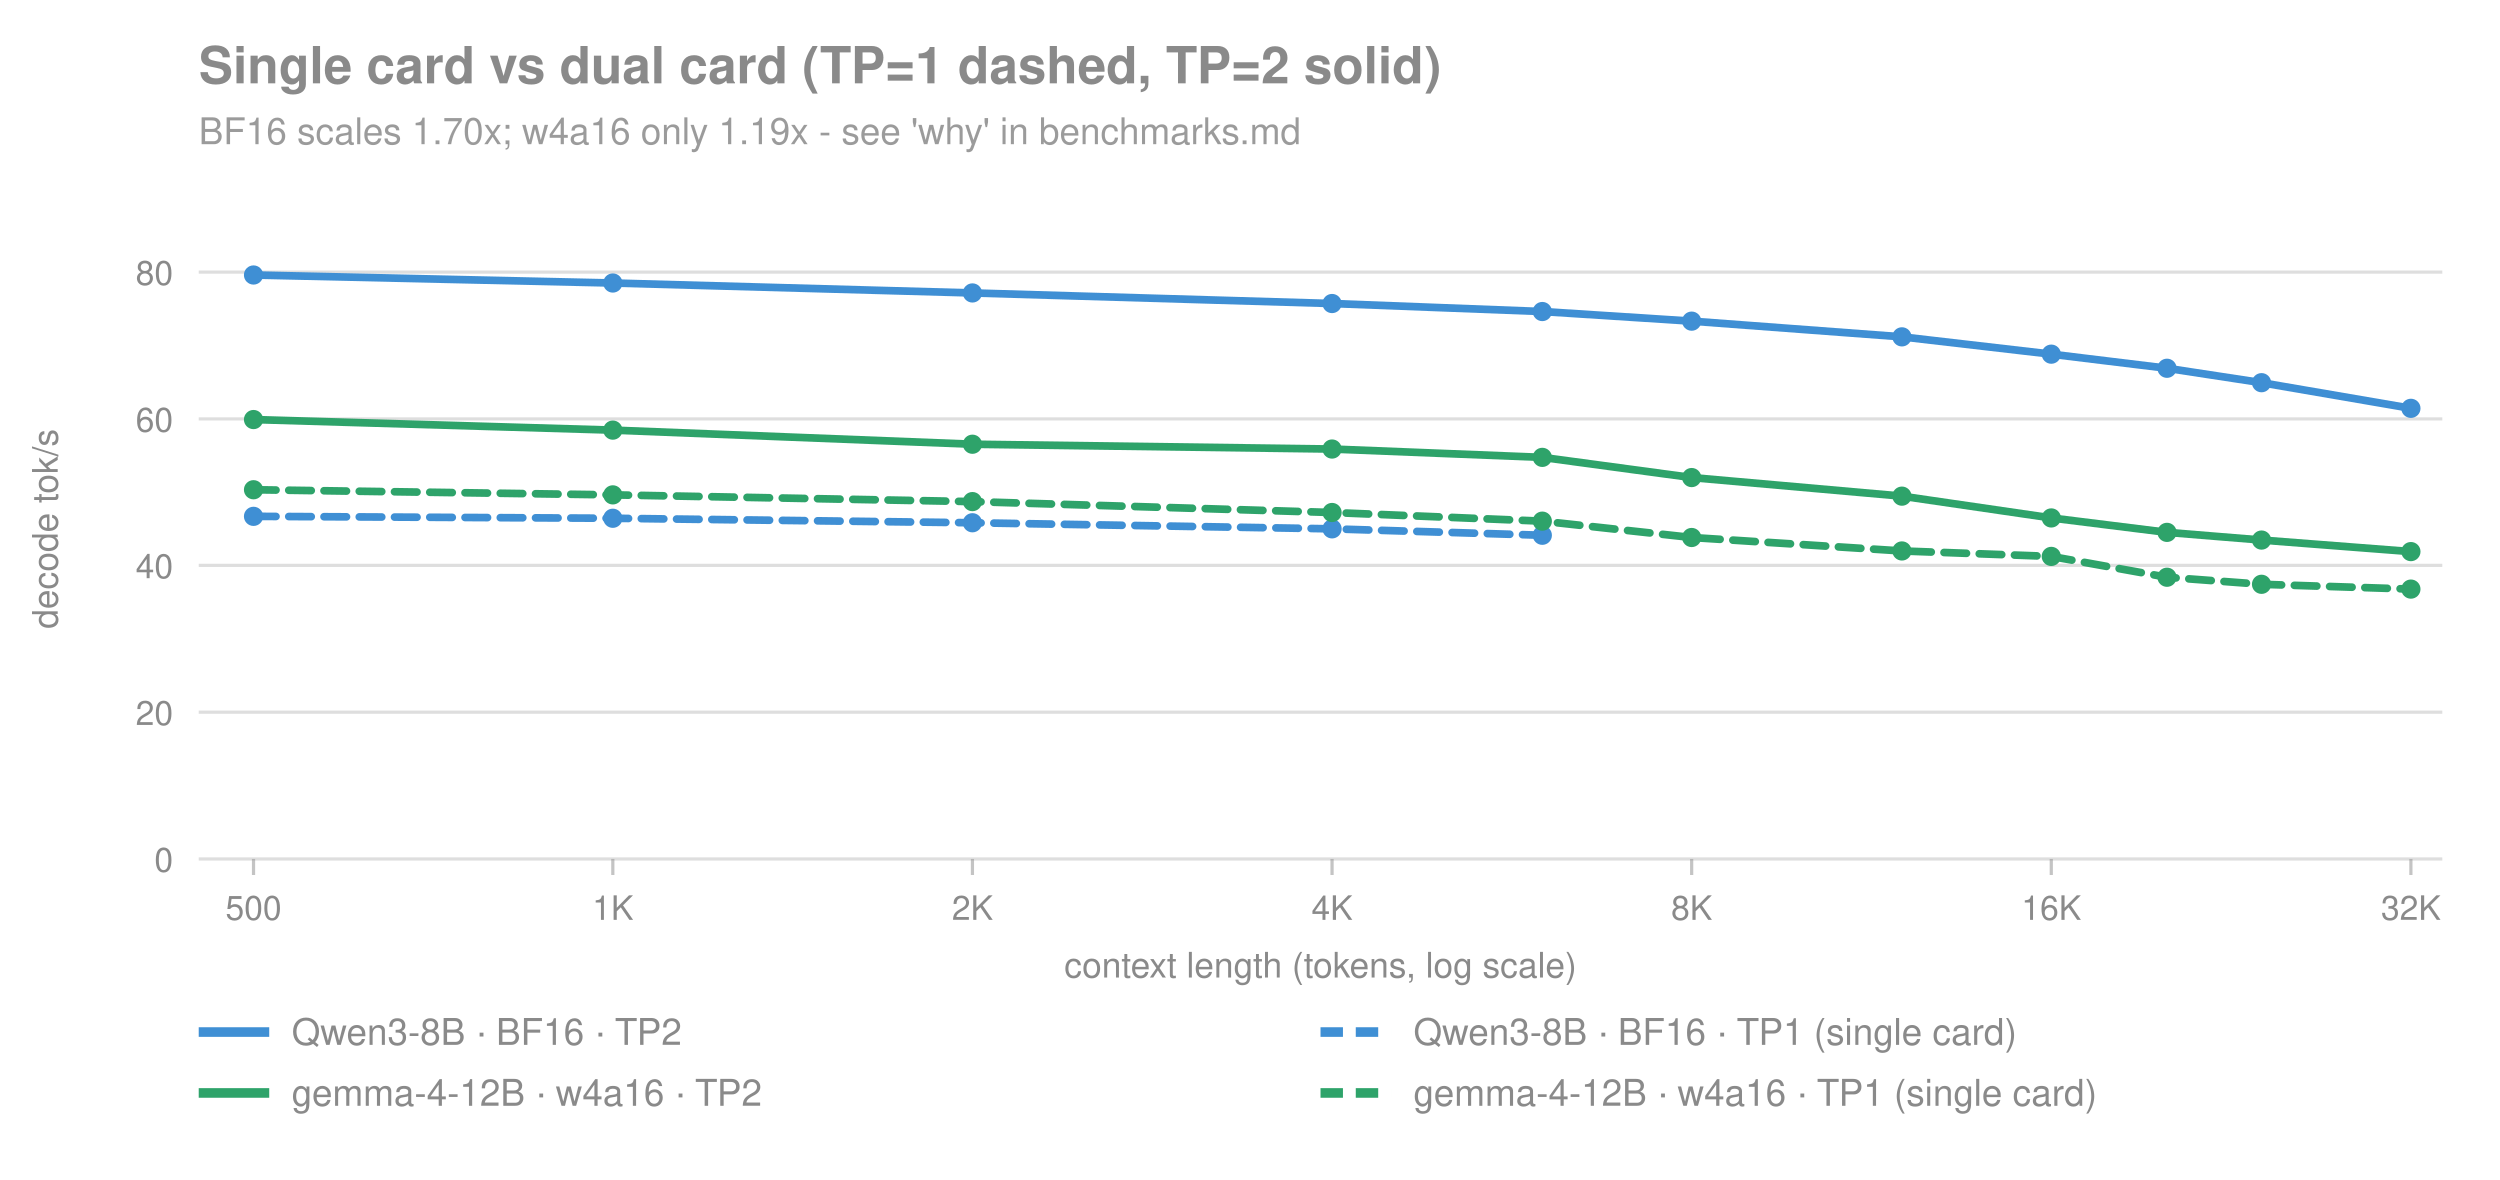
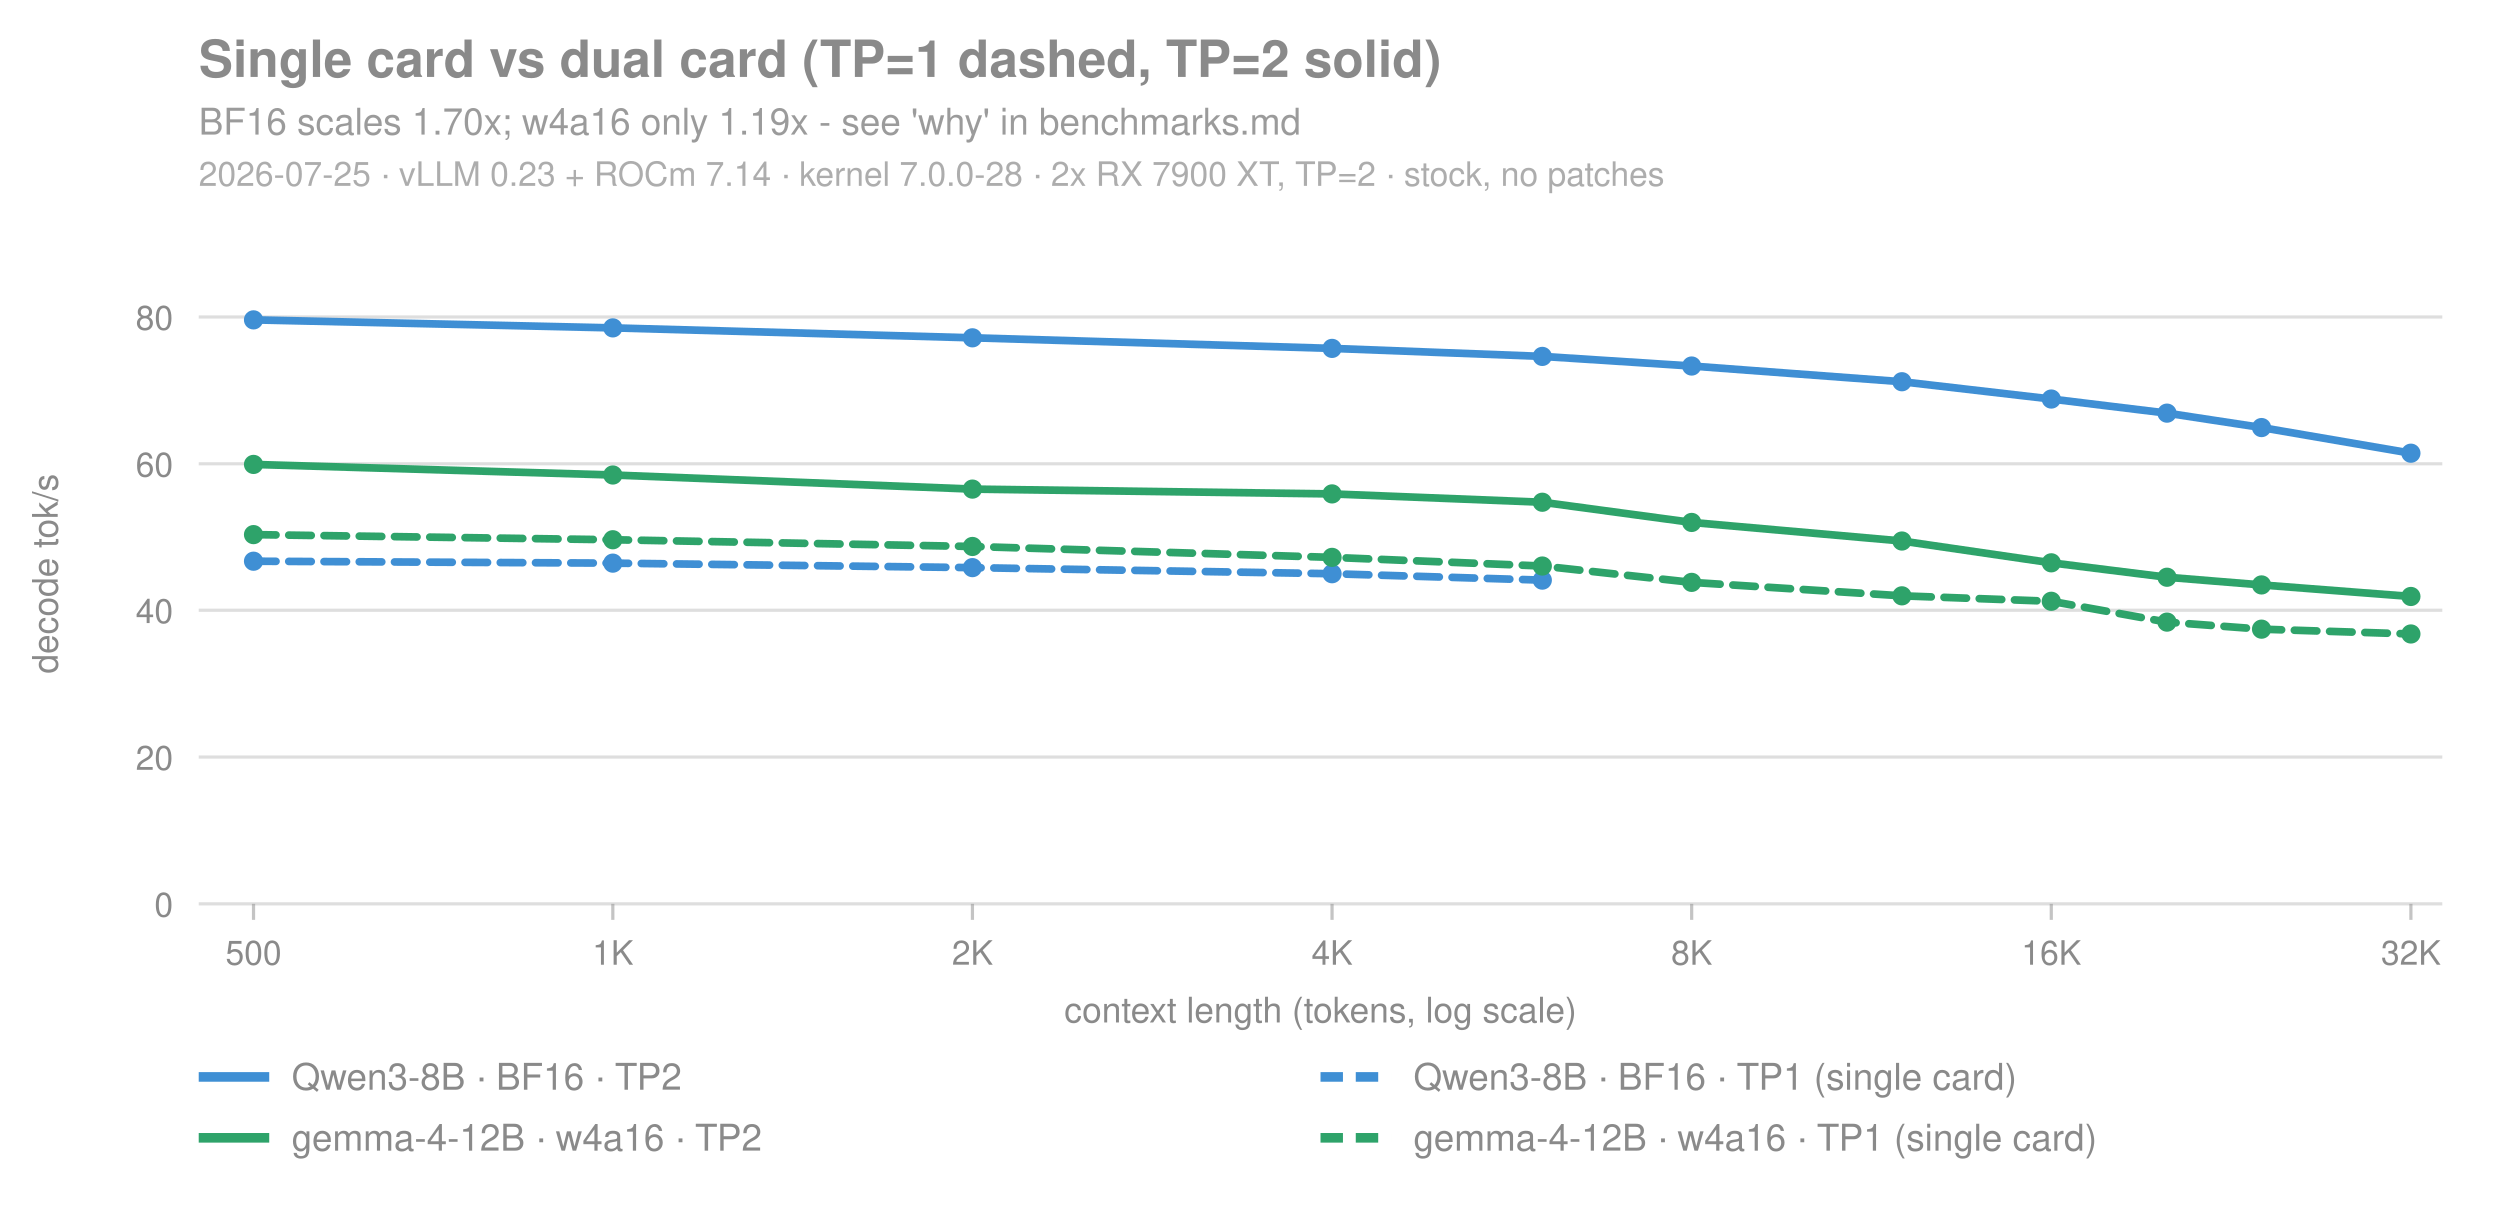
- <svg xmlns="http://www.w3.org/2000/svg" viewBox="0 0 780 368" width="780" height="368" font-family="-apple-system,BlinkMacSystemFont,Segoe UI,Helvetica,Arial,sans-serif">
-   <text x="62" y="26" font-size="16" font-weight="700" fill="#8a8a8a">Single card vs dual card (TP=1 dashed, TP=2 solid)</text>
-   <text x="62" y="45" font-size="11.5" fill="#8a8a8a" opacity=".85">BF16 scales 1.70x; w4a16 only 1.19x - see 'why' in benchmarks.md</text>
-   <line x1="62" y1="268.0" x2="762" y2="268.0" stroke="#8a8a8a" stroke-width="1" opacity=".28" />
-   <text x="54" y="272.0" font-size="10.5" fill="#8a8a8a" text-anchor="end">0</text>
-   <line x1="62" y1="222.2" x2="762" y2="222.2" stroke="#8a8a8a" stroke-width="1" opacity=".28" />
-   <text x="54" y="226.2" font-size="10.5" fill="#8a8a8a" text-anchor="end">20</text>
-   <line x1="62" y1="176.4" x2="762" y2="176.4" stroke="#8a8a8a" stroke-width="1" opacity=".28" />
-   <text x="54" y="180.4" font-size="10.5" fill="#8a8a8a" text-anchor="end">40</text>
-   <line x1="62" y1="130.7" x2="762" y2="130.7" stroke="#8a8a8a" stroke-width="1" opacity=".28" />
-   <text x="54" y="134.7" font-size="10.5" fill="#8a8a8a" text-anchor="end">60</text>
-   <line x1="62" y1="84.9" x2="762" y2="84.9" stroke="#8a8a8a" stroke-width="1" opacity=".28" />
-   <text x="54" y="88.9" font-size="10.5" fill="#8a8a8a" text-anchor="end">80</text>
-   <line x1="79.1" y1="268" x2="79.1" y2="273" stroke="#8a8a8a" stroke-width="1" opacity=".5" />
-   <text x="79.1" y="287" font-size="10.5" fill="#8a8a8a" text-anchor="middle">500</text>
-   <line x1="191.2" y1="268" x2="191.2" y2="273" stroke="#8a8a8a" stroke-width="1" opacity=".5" />
-   <text x="191.2" y="287" font-size="10.5" fill="#8a8a8a" text-anchor="middle">1K</text>
-   <line x1="303.4" y1="268" x2="303.4" y2="273" stroke="#8a8a8a" stroke-width="1" opacity=".5" />
-   <text x="303.4" y="287" font-size="10.5" fill="#8a8a8a" text-anchor="middle">2K</text>
-   <line x1="415.6" y1="268" x2="415.6" y2="273" stroke="#8a8a8a" stroke-width="1" opacity=".5" />
-   <text x="415.6" y="287" font-size="10.5" fill="#8a8a8a" text-anchor="middle">4K</text>
-   <line x1="527.8" y1="268" x2="527.8" y2="273" stroke="#8a8a8a" stroke-width="1" opacity=".5" />
-   <text x="527.8" y="287" font-size="10.5" fill="#8a8a8a" text-anchor="middle">8K</text>
-   <line x1="640.0" y1="268" x2="640.0" y2="273" stroke="#8a8a8a" stroke-width="1" opacity=".5" />
-   <text x="640.0" y="287" font-size="10.5" fill="#8a8a8a" text-anchor="middle">16K</text>
-   <line x1="752.2" y1="268" x2="752.2" y2="273" stroke="#8a8a8a" stroke-width="1" opacity=".5" />
-   <text x="752.2" y="287" font-size="10.5" fill="#8a8a8a" text-anchor="middle">32K</text>
-   <text x="18" y="165" font-size="11" fill="#8a8a8a" text-anchor="middle" transform="rotate(-90 18 165)">decode tok/s</text>
-   <text x="412" y="305" font-size="11" fill="#8a8a8a" text-anchor="middle">context length (tokens, log scale)</text>
-   <polyline points="79.1,85.8 191.2,88.3 303.4,91.4 415.6,94.7 481.2,97.2 527.8,100.2 593.4,105.1 640.0,110.5 676.1,114.9 705.6,119.4 752.2,127.4" fill="none" stroke="#3f8fd4" stroke-width="2.4" stroke-linejoin="round" stroke-linecap="round" />
-   <circle cx="79.1" cy="85.8" r="3" fill="#3f8fd4" />
-   <circle cx="191.2" cy="88.3" r="3" fill="#3f8fd4" />
-   <circle cx="303.4" cy="91.4" r="3" fill="#3f8fd4" />
-   <circle cx="415.6" cy="94.7" r="3" fill="#3f8fd4" />
-   <circle cx="481.2" cy="97.2" r="3" fill="#3f8fd4" />
-   <circle cx="527.8" cy="100.2" r="3" fill="#3f8fd4" />
-   <circle cx="593.4" cy="105.1" r="3" fill="#3f8fd4" />
-   <circle cx="640.0" cy="110.5" r="3" fill="#3f8fd4" />
-   <circle cx="676.1" cy="114.9" r="3" fill="#3f8fd4" />
-   <circle cx="705.6" cy="119.4" r="3" fill="#3f8fd4" />
-   <circle cx="752.2" cy="127.4" r="3" fill="#3f8fd4" />
-   <polyline points="79.1,161.1 191.2,161.7 303.4,163.1 415.6,165.0 481.2,167.0" fill="none" stroke="#3f8fd4" stroke-width="2.4" stroke-linejoin="round" stroke-linecap="round" stroke-dasharray="7 4" />
-   <circle cx="79.1" cy="161.1" r="3" fill="#3f8fd4" />
-   <circle cx="191.2" cy="161.7" r="3" fill="#3f8fd4" />
-   <circle cx="303.4" cy="163.1" r="3" fill="#3f8fd4" />
-   <circle cx="415.6" cy="165.0" r="3" fill="#3f8fd4" />
-   <circle cx="481.2" cy="167.0" r="3" fill="#3f8fd4" />
-   <polyline points="79.1,130.9 191.2,134.2 303.4,138.6 415.6,140.1 481.2,142.7 527.8,149.0 593.4,154.8 640.0,161.6 676.1,166.1 705.6,168.5 752.2,172.1" fill="none" stroke="#2ea36a" stroke-width="2.4" stroke-linejoin="round" stroke-linecap="round" />
-   <circle cx="79.1" cy="130.9" r="3" fill="#2ea36a" />
-   <circle cx="191.2" cy="134.2" r="3" fill="#2ea36a" />
-   <circle cx="303.4" cy="138.6" r="3" fill="#2ea36a" />
-   <circle cx="415.6" cy="140.1" r="3" fill="#2ea36a" />
-   <circle cx="481.2" cy="142.7" r="3" fill="#2ea36a" />
-   <circle cx="527.8" cy="149.0" r="3" fill="#2ea36a" />
-   <circle cx="593.4" cy="154.8" r="3" fill="#2ea36a" />
-   <circle cx="640.0" cy="161.6" r="3" fill="#2ea36a" />
-   <circle cx="676.1" cy="166.1" r="3" fill="#2ea36a" />
-   <circle cx="705.6" cy="168.5" r="3" fill="#2ea36a" />
-   <circle cx="752.2" cy="172.1" r="3" fill="#2ea36a" />
-   <polyline points="79.1,152.8 191.2,154.4 303.4,156.5 415.6,159.9 481.2,162.6 527.8,167.7 593.4,171.9 640.0,173.6 676.1,180.1 705.6,182.3 752.2,183.8" fill="none" stroke="#2ea36a" stroke-width="2.4" stroke-linejoin="round" stroke-linecap="round" stroke-dasharray="7 4" />
-   <circle cx="79.1" cy="152.8" r="3" fill="#2ea36a" />
-   <circle cx="191.2" cy="154.4" r="3" fill="#2ea36a" />
-   <circle cx="303.4" cy="156.5" r="3" fill="#2ea36a" />
-   <circle cx="415.6" cy="159.9" r="3" fill="#2ea36a" />
-   <circle cx="481.2" cy="162.6" r="3" fill="#2ea36a" />
-   <circle cx="527.8" cy="167.7" r="3" fill="#2ea36a" />
-   <circle cx="593.4" cy="171.9" r="3" fill="#2ea36a" />
-   <circle cx="640.0" cy="173.6" r="3" fill="#2ea36a" />
+ <svg xmlns="http://www.w3.org/2000/svg" viewBox="0 0 780 382" width="780" height="382" font-family="-apple-system,BlinkMacSystemFont,Segoe UI,Helvetica,Arial,sans-serif">
+   <text x="62" y="24" font-size="16" font-weight="700" fill="#8a8a8a">Single card vs dual card (TP=1 dashed, TP=2 solid)</text>
+   <text x="62" y="42" font-size="11.5" fill="#8a8a8a" opacity=".85">BF16 scales 1.70x; w4a16 only 1.19x - see 'why' in benchmarks.md</text>
+   <text x="62" y="58" font-size="10.5" fill="#8a8a8a" opacity=".7">2026-07-25 · vLLM 0.23 + ROCm 7.14 · kernel 7.0.0-28 · 2x RX 7900 XT, TP=2 · stock, no patches</text>
+   <line x1="62" y1="282.0" x2="762" y2="282.0" stroke="#8a8a8a" stroke-width="1" opacity=".28" />
+   <text x="54" y="286.0" font-size="10.5" fill="#8a8a8a" text-anchor="end">0</text>
+   <line x1="62" y1="236.2" x2="762" y2="236.2" stroke="#8a8a8a" stroke-width="1" opacity=".28" />
+   <text x="54" y="240.2" font-size="10.5" fill="#8a8a8a" text-anchor="end">20</text>
+   <line x1="62" y1="190.4" x2="762" y2="190.4" stroke="#8a8a8a" stroke-width="1" opacity=".28" />
+   <text x="54" y="194.4" font-size="10.5" fill="#8a8a8a" text-anchor="end">40</text>
+   <line x1="62" y1="144.7" x2="762" y2="144.7" stroke="#8a8a8a" stroke-width="1" opacity=".28" />
+   <text x="54" y="148.7" font-size="10.5" fill="#8a8a8a" text-anchor="end">60</text>
+   <line x1="62" y1="98.9" x2="762" y2="98.9" stroke="#8a8a8a" stroke-width="1" opacity=".28" />
+   <text x="54" y="102.9" font-size="10.5" fill="#8a8a8a" text-anchor="end">80</text>
+   <line x1="79.1" y1="282" x2="79.1" y2="287" stroke="#8a8a8a" stroke-width="1" opacity=".5" />
+   <text x="79.1" y="301" font-size="10.5" fill="#8a8a8a" text-anchor="middle">500</text>
+   <line x1="191.2" y1="282" x2="191.2" y2="287" stroke="#8a8a8a" stroke-width="1" opacity=".5" />
+   <text x="191.2" y="301" font-size="10.5" fill="#8a8a8a" text-anchor="middle">1K</text>
+   <line x1="303.4" y1="282" x2="303.4" y2="287" stroke="#8a8a8a" stroke-width="1" opacity=".5" />
+   <text x="303.4" y="301" font-size="10.5" fill="#8a8a8a" text-anchor="middle">2K</text>
+   <line x1="415.6" y1="282" x2="415.6" y2="287" stroke="#8a8a8a" stroke-width="1" opacity=".5" />
+   <text x="415.6" y="301" font-size="10.5" fill="#8a8a8a" text-anchor="middle">4K</text>
+   <line x1="527.8" y1="282" x2="527.8" y2="287" stroke="#8a8a8a" stroke-width="1" opacity=".5" />
+   <text x="527.8" y="301" font-size="10.5" fill="#8a8a8a" text-anchor="middle">8K</text>
+   <line x1="640.0" y1="282" x2="640.0" y2="287" stroke="#8a8a8a" stroke-width="1" opacity=".5" />
+   <text x="640.0" y="301" font-size="10.5" fill="#8a8a8a" text-anchor="middle">16K</text>
+   <line x1="752.2" y1="282" x2="752.2" y2="287" stroke="#8a8a8a" stroke-width="1" opacity=".5" />
+   <text x="752.2" y="301" font-size="10.5" fill="#8a8a8a" text-anchor="middle">32K</text>
+   <text x="18" y="179" font-size="11" fill="#8a8a8a" text-anchor="middle" transform="rotate(-90 18 179)">decode tok/s</text>
+   <text x="412" y="319" font-size="11" fill="#8a8a8a" text-anchor="middle">context length (tokens, log scale)</text>
+   <polyline points="79.1,99.8 191.2,102.3 303.4,105.4 415.6,108.7 481.2,111.2 527.8,114.2 593.4,119.1 640.0,124.5 676.1,128.9 705.6,133.4 752.2,141.4" fill="none" stroke="#3f8fd4" stroke-width="2.4" stroke-linejoin="round" stroke-linecap="round" />
+   <circle cx="79.1" cy="99.8" r="3" fill="#3f8fd4" />
+   <circle cx="191.2" cy="102.3" r="3" fill="#3f8fd4" />
+   <circle cx="303.4" cy="105.4" r="3" fill="#3f8fd4" />
+   <circle cx="415.6" cy="108.7" r="3" fill="#3f8fd4" />
+   <circle cx="481.2" cy="111.2" r="3" fill="#3f8fd4" />
+   <circle cx="527.8" cy="114.2" r="3" fill="#3f8fd4" />
+   <circle cx="593.4" cy="119.1" r="3" fill="#3f8fd4" />
+   <circle cx="640.0" cy="124.5" r="3" fill="#3f8fd4" />
+   <circle cx="676.1" cy="128.9" r="3" fill="#3f8fd4" />
+   <circle cx="705.6" cy="133.4" r="3" fill="#3f8fd4" />
+   <circle cx="752.2" cy="141.4" r="3" fill="#3f8fd4" />
+   <polyline points="79.1,175.1 191.2,175.7 303.4,177.1 415.6,179.0 481.2,181.0" fill="none" stroke="#3f8fd4" stroke-width="2.4" stroke-linejoin="round" stroke-linecap="round" stroke-dasharray="7 4" />
+   <circle cx="79.1" cy="175.1" r="3" fill="#3f8fd4" />
+   <circle cx="191.2" cy="175.7" r="3" fill="#3f8fd4" />
+   <circle cx="303.4" cy="177.1" r="3" fill="#3f8fd4" />
+   <circle cx="415.6" cy="179.0" r="3" fill="#3f8fd4" />
+   <circle cx="481.2" cy="181.0" r="3" fill="#3f8fd4" />
+   <polyline points="79.1,144.9 191.2,148.2 303.4,152.6 415.6,154.1 481.2,156.7 527.8,163.0 593.4,168.8 640.0,175.6 676.1,180.1 705.6,182.5 752.2,186.1" fill="none" stroke="#2ea36a" stroke-width="2.4" stroke-linejoin="round" stroke-linecap="round" />
+   <circle cx="79.1" cy="144.9" r="3" fill="#2ea36a" />
+   <circle cx="191.2" cy="148.2" r="3" fill="#2ea36a" />
+   <circle cx="303.4" cy="152.6" r="3" fill="#2ea36a" />
+   <circle cx="415.6" cy="154.1" r="3" fill="#2ea36a" />
+   <circle cx="481.2" cy="156.7" r="3" fill="#2ea36a" />
+   <circle cx="527.8" cy="163.0" r="3" fill="#2ea36a" />
+   <circle cx="593.4" cy="168.8" r="3" fill="#2ea36a" />
+   <circle cx="640.0" cy="175.6" r="3" fill="#2ea36a" />
  <circle cx="676.1" cy="180.1" r="3" fill="#2ea36a" />
-   <circle cx="705.6" cy="182.3" r="3" fill="#2ea36a" />
-   <circle cx="752.2" cy="183.8" r="3" fill="#2ea36a" />
-   <line x1="62.0" y1="322" x2="84.0" y2="322" stroke="#3f8fd4" stroke-width="3" />
-   <text x="91.0" y="326" font-size="11.5" fill="#8a8a8a">Qwen3-8B · BF16 · TP2</text>
-   <line x1="412.0" y1="322" x2="434.0" y2="322" stroke="#3f8fd4" stroke-width="3" stroke-dasharray="7 4" />
-   <text x="441.0" y="326" font-size="11.5" fill="#8a8a8a">Qwen3-8B · BF16 · TP1 (single card)</text>
-   <line x1="62.0" y1="341" x2="84.0" y2="341" stroke="#2ea36a" stroke-width="3" />
-   <text x="91.0" y="345" font-size="11.5" fill="#8a8a8a">gemma-4-12B · w4a16 · TP2</text>
-   <line x1="412.0" y1="341" x2="434.0" y2="341" stroke="#2ea36a" stroke-width="3" stroke-dasharray="7 4" />
-   <text x="441.0" y="345" font-size="11.5" fill="#8a8a8a">gemma-4-12B · w4a16 · TP1 (single card)</text>
+   <circle cx="705.6" cy="182.5" r="3" fill="#2ea36a" />
+   <circle cx="752.2" cy="186.1" r="3" fill="#2ea36a" />
+   <polyline points="79.1,166.8 191.2,168.4 303.4,170.5 415.6,173.9 481.2,176.6 527.8,181.7 593.4,185.9 640.0,187.6 676.1,194.1 705.6,196.3 752.2,197.8" fill="none" stroke="#2ea36a" stroke-width="2.4" stroke-linejoin="round" stroke-linecap="round" stroke-dasharray="7 4" />
+   <circle cx="79.1" cy="166.8" r="3" fill="#2ea36a" />
+   <circle cx="191.2" cy="168.4" r="3" fill="#2ea36a" />
+   <circle cx="303.4" cy="170.5" r="3" fill="#2ea36a" />
+   <circle cx="415.6" cy="173.9" r="3" fill="#2ea36a" />
+   <circle cx="481.2" cy="176.6" r="3" fill="#2ea36a" />
+   <circle cx="527.8" cy="181.7" r="3" fill="#2ea36a" />
+   <circle cx="593.4" cy="185.9" r="3" fill="#2ea36a" />
+   <circle cx="640.0" cy="187.6" r="3" fill="#2ea36a" />
+   <circle cx="676.1" cy="194.1" r="3" fill="#2ea36a" />
+   <circle cx="705.6" cy="196.3" r="3" fill="#2ea36a" />
+   <circle cx="752.2" cy="197.8" r="3" fill="#2ea36a" />
+   <line x1="62.0" y1="336" x2="84.0" y2="336" stroke="#3f8fd4" stroke-width="3" />
+   <text x="91.0" y="340" font-size="11.5" fill="#8a8a8a">Qwen3-8B · BF16 · TP2</text>
+   <line x1="412.0" y1="336" x2="434.0" y2="336" stroke="#3f8fd4" stroke-width="3" stroke-dasharray="7 4" />
+   <text x="441.0" y="340" font-size="11.5" fill="#8a8a8a">Qwen3-8B · BF16 · TP1 (single card)</text>
+   <line x1="62.0" y1="355" x2="84.0" y2="355" stroke="#2ea36a" stroke-width="3" />
+   <text x="91.0" y="359" font-size="11.5" fill="#8a8a8a">gemma-4-12B · w4a16 · TP2</text>
+   <line x1="412.0" y1="355" x2="434.0" y2="355" stroke="#2ea36a" stroke-width="3" stroke-dasharray="7 4" />
+   <text x="441.0" y="359" font-size="11.5" fill="#8a8a8a">gemma-4-12B · w4a16 · TP1 (single card)</text>
</svg>
